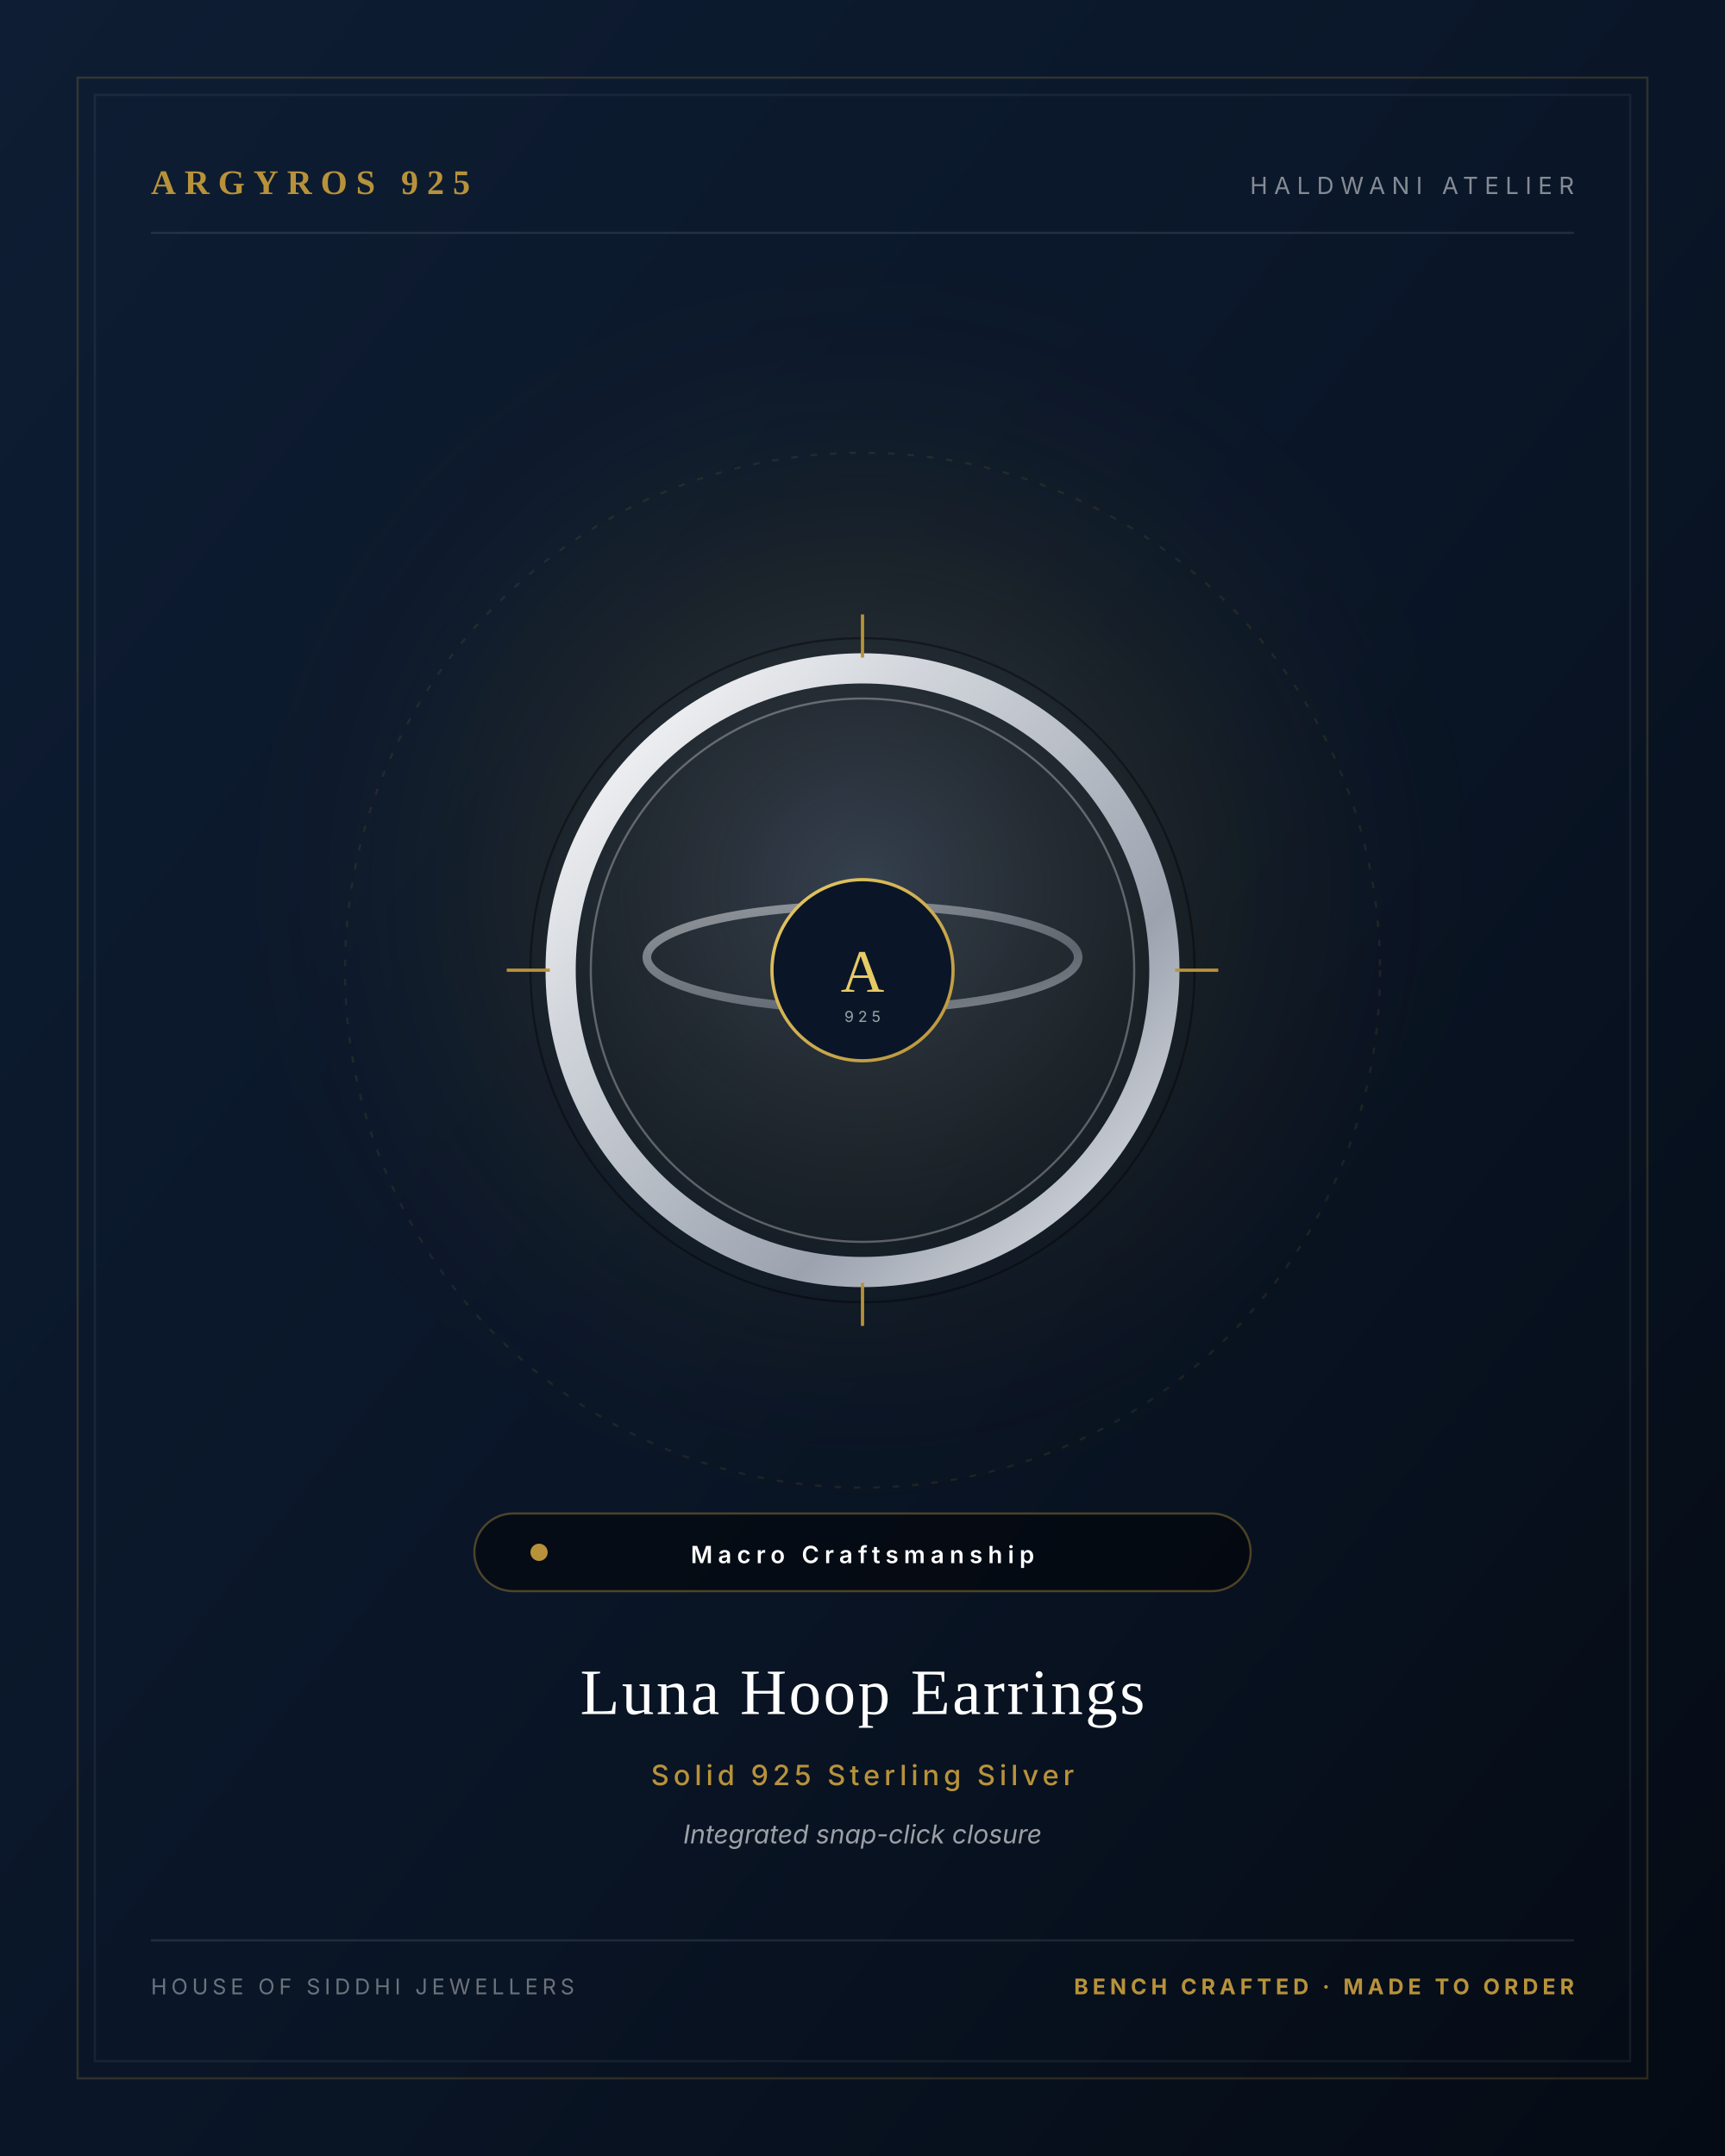
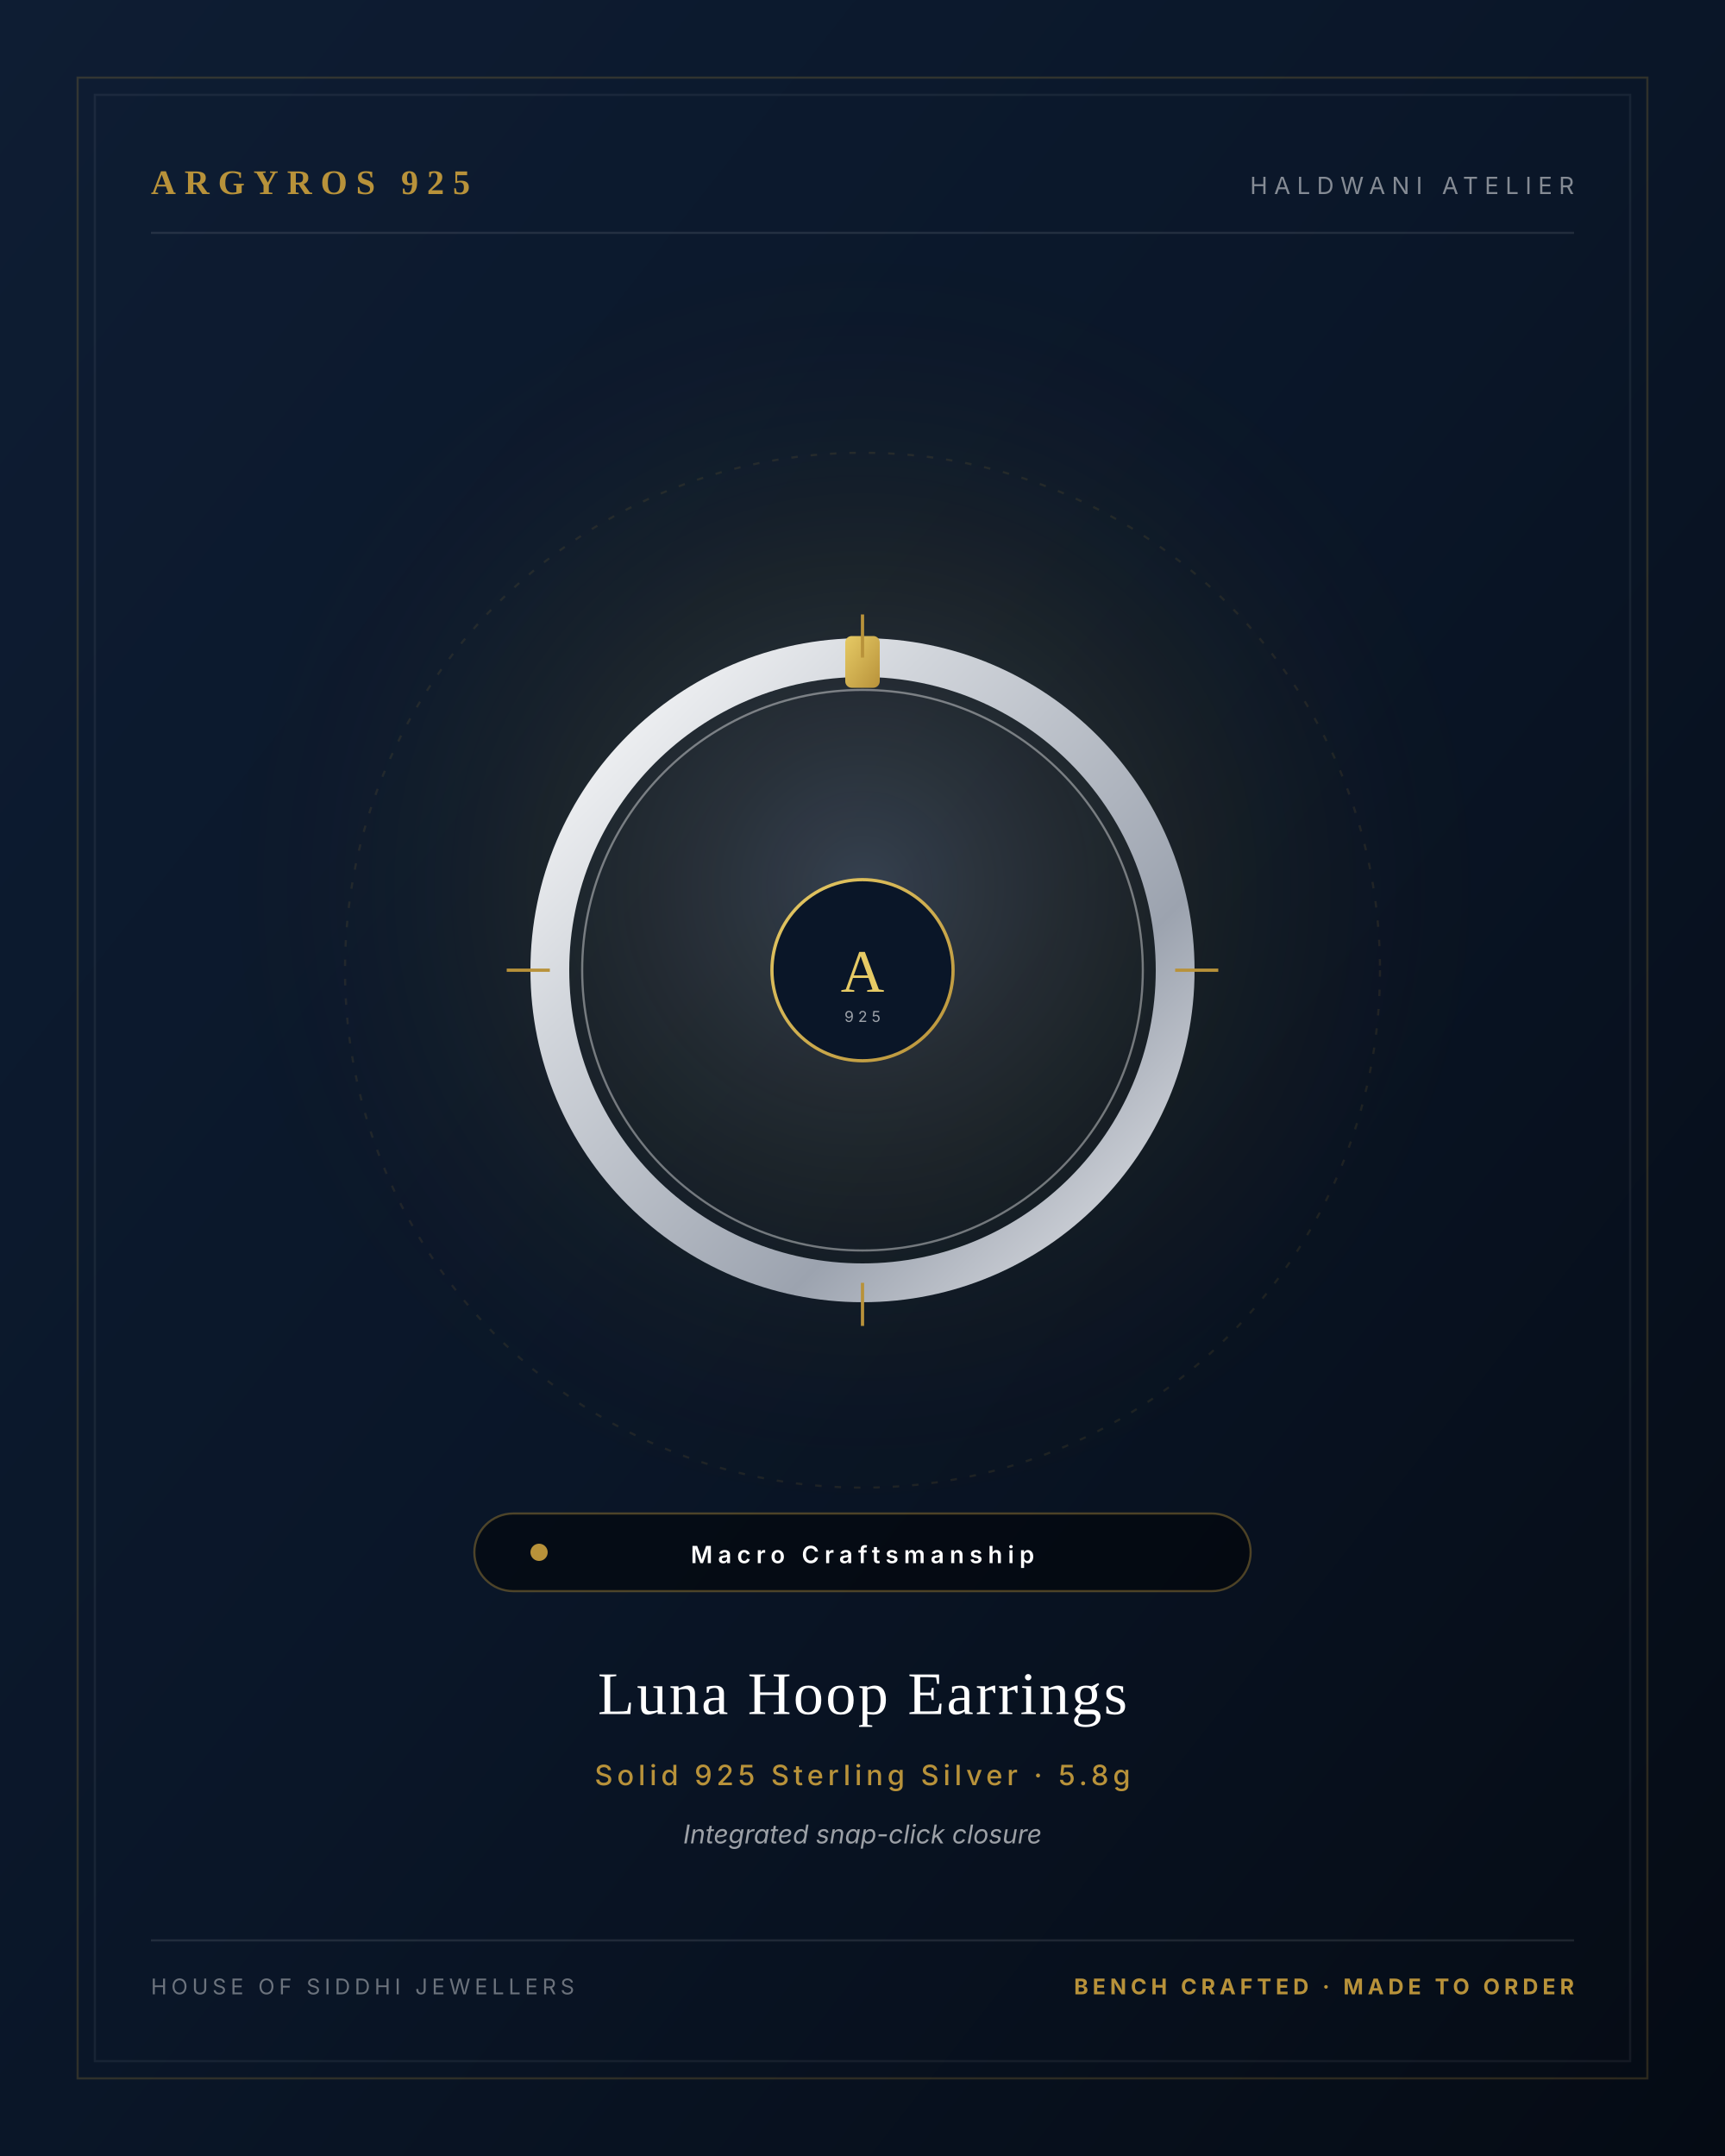
<svg xmlns="http://www.w3.org/2000/svg" viewBox="0 0 800 1000" width="800" height="1000">
  <defs>
    <linearGradient id="bgGrad" x1="0%" y1="0%" x2="100%" y2="100%">
      <stop offset="0%" stop-color="#0e1d33" />
      <stop offset="50%" stop-color="#0a1628" />
      <stop offset="100%" stop-color="#050b14" />
    </linearGradient>
    <radialGradient id="silverGlow" cx="50%" cy="45%" r="40%">
      <stop offset="0%" stop-color="#ffffff" stop-opacity="0.18" />
      <stop offset="50%" stop-color="#c5a028" stop-opacity="0.08" />
      <stop offset="100%" stop-color="#000000" stop-opacity="0" />
    </radialGradient>
    <linearGradient id="silverSheen" x1="0%" y1="0%" x2="100%" y2="100%">
      <stop offset="0%" stop-color="#ffffff" />
      <stop offset="30%" stop-color="#d1d5db" />
      <stop offset="70%" stop-color="#9ca3af" />
      <stop offset="100%" stop-color="#e5e7eb" />
    </linearGradient>
    <linearGradient id="goldAccent" x1="0%" y1="0%" x2="100%" y2="100%">
      <stop offset="0%" stop-color="#e6ca65" />
      <stop offset="100%" stop-color="#b8923a" />
    </linearGradient>
  </defs>
  <rect width="800" height="1000" fill="url(#bgGrad)" />
  <circle cx="400" cy="450" r="380" fill="url(#silverGlow)" />
  <rect x="36" y="36" width="728" height="928" fill="none" stroke="#b8923a" stroke-opacity="0.22" stroke-width="1" />
  <rect x="44" y="44" width="712" height="912" fill="none" stroke="#ffffff" stroke-opacity="0.06" stroke-width="1" />
  <circle cx="400" cy="450" r="240" fill="none" stroke="#b8923a" stroke-opacity="0.12" stroke-width="1" stroke-dasharray="3,6" />
  <text x="70" y="90" font-family="'Cinzel', 'Times New Roman', serif" font-size="16" letter-spacing="4" fill="#b8923a" font-weight="bold">ARGYROS 925</text>
  <text x="730" y="90" text-anchor="end" font-family="-apple-system, sans-serif" font-size="11" letter-spacing="3" fill="#ffffff" fill-opacity="0.5" text-transform="uppercase">HALDWANI ATELIER</text>
  <line x1="70" y1="108" x2="730" y2="108" stroke="#ffffff" stroke-opacity="0.1" stroke-width="1" />
  <g transform="translate(400, 450)">
-     <circle cx="0" cy="0" r="140" fill="none" stroke="url(#silverSheen)" stroke-width="14" />
-     <circle cx="0" cy="0" r="126" fill="none" stroke="#ffffff" stroke-opacity="0.3" stroke-width="1" />
-     <circle cx="0" cy="0" r="154" fill="none" stroke="#000000" stroke-opacity="0.4" stroke-width="1" />
-     <ellipse cx="0" cy="-6" rx="100" ry="24" fill="none" stroke="url(#silverSheen)" stroke-width="4" stroke-opacity="0.5" />
+     <circle cx="0" cy="0" r="145" fill="none" stroke="url(#silverSheen)" stroke-width="18" />
+     <circle cx="0" cy="0" r="130" fill="none" stroke="#ffffff" stroke-opacity="0.4" stroke-width="1" />
+     <rect x="-8" y="-155" width="16" height="24" rx="3" fill="url(#goldAccent)" />
    <circle cx="0" cy="0" r="42" fill="#0a1628" stroke="url(#goldAccent)" stroke-width="1.5" />
    <text x="0" y="10" text-anchor="middle" font-family="'Cinzel', 'Times New Roman', serif" font-size="28" fill="#e6ca65" font-weight="300">A</text>
    <text x="0" y="24" text-anchor="middle" font-family="-apple-system, sans-serif" font-size="7" letter-spacing="2" fill="#ffffff" fill-opacity="0.6">925</text>
    <line x1="-165" y1="0" x2="-145" y2="0" stroke="#b8923a" stroke-width="1.5" />
    <line x1="145" y1="0" x2="165" y2="0" stroke="#b8923a" stroke-width="1.5" />
    <line x1="0" y1="-165" x2="0" y2="-145" stroke="#b8923a" stroke-width="1.5" />
    <line x1="0" y1="145" x2="0" y2="165" stroke="#b8923a" stroke-width="1.5" />
  </g>
  <g transform="translate(400, 720)">
    <rect x="-180" y="-18" width="360" height="36" rx="18" fill="#000000" fill-opacity="0.45" stroke="#b8923a" stroke-opacity="0.4" stroke-width="1" />
    <circle cx="-150" cy="0" r="4" fill="#b8923a" />
    <text x="0" y="5" text-anchor="middle" font-family="-apple-system, sans-serif" font-size="11" letter-spacing="2.5" fill="#ffffff" font-weight="600" text-transform="uppercase">Macro Craftsmanship</text>
  </g>
-   <text x="400" y="795" text-anchor="middle" font-family="'Cinzel', 'Times New Roman', serif" font-size="30" fill="#ffffff" font-weight="400" letter-spacing="1">Luna Hoop Earrings</text>
-   <text x="400" y="828" text-anchor="middle" font-family="-apple-system, sans-serif" font-size="13" fill="#b8923a" letter-spacing="2" font-weight="500">Solid 925 Sterling Silver</text>
+   <text x="400" y="795" text-anchor="middle" font-family="'Cinzel', 'Times New Roman', serif" font-size="28" fill="#ffffff" font-weight="400" letter-spacing="1">Luna Hoop Earrings</text>
+   <text x="400" y="828" text-anchor="middle" font-family="-apple-system, sans-serif" font-size="13" fill="#b8923a" letter-spacing="2" font-weight="500">Solid 925 Sterling Silver · 5.8g</text>
  <text x="400" y="855" text-anchor="middle" font-family="-apple-system, sans-serif" font-size="12" fill="#ffffff" fill-opacity="0.6" font-style="italic">Integrated snap-click closure</text>
  <line x1="70" y1="900" x2="730" y2="900" stroke="#ffffff" stroke-opacity="0.1" stroke-width="1" />
  <text x="70" y="925" font-family="-apple-system, sans-serif" font-size="10" letter-spacing="2" fill="#ffffff" fill-opacity="0.4" text-transform="uppercase">HOUSE OF SIDDHI JEWELLERS</text>
  <text x="730" y="925" text-anchor="end" font-family="-apple-system, sans-serif" font-size="10" letter-spacing="2" fill="#b8923a" font-weight="bold" text-transform="uppercase">BENCH CRAFTED · MADE TO ORDER</text>
</svg>
